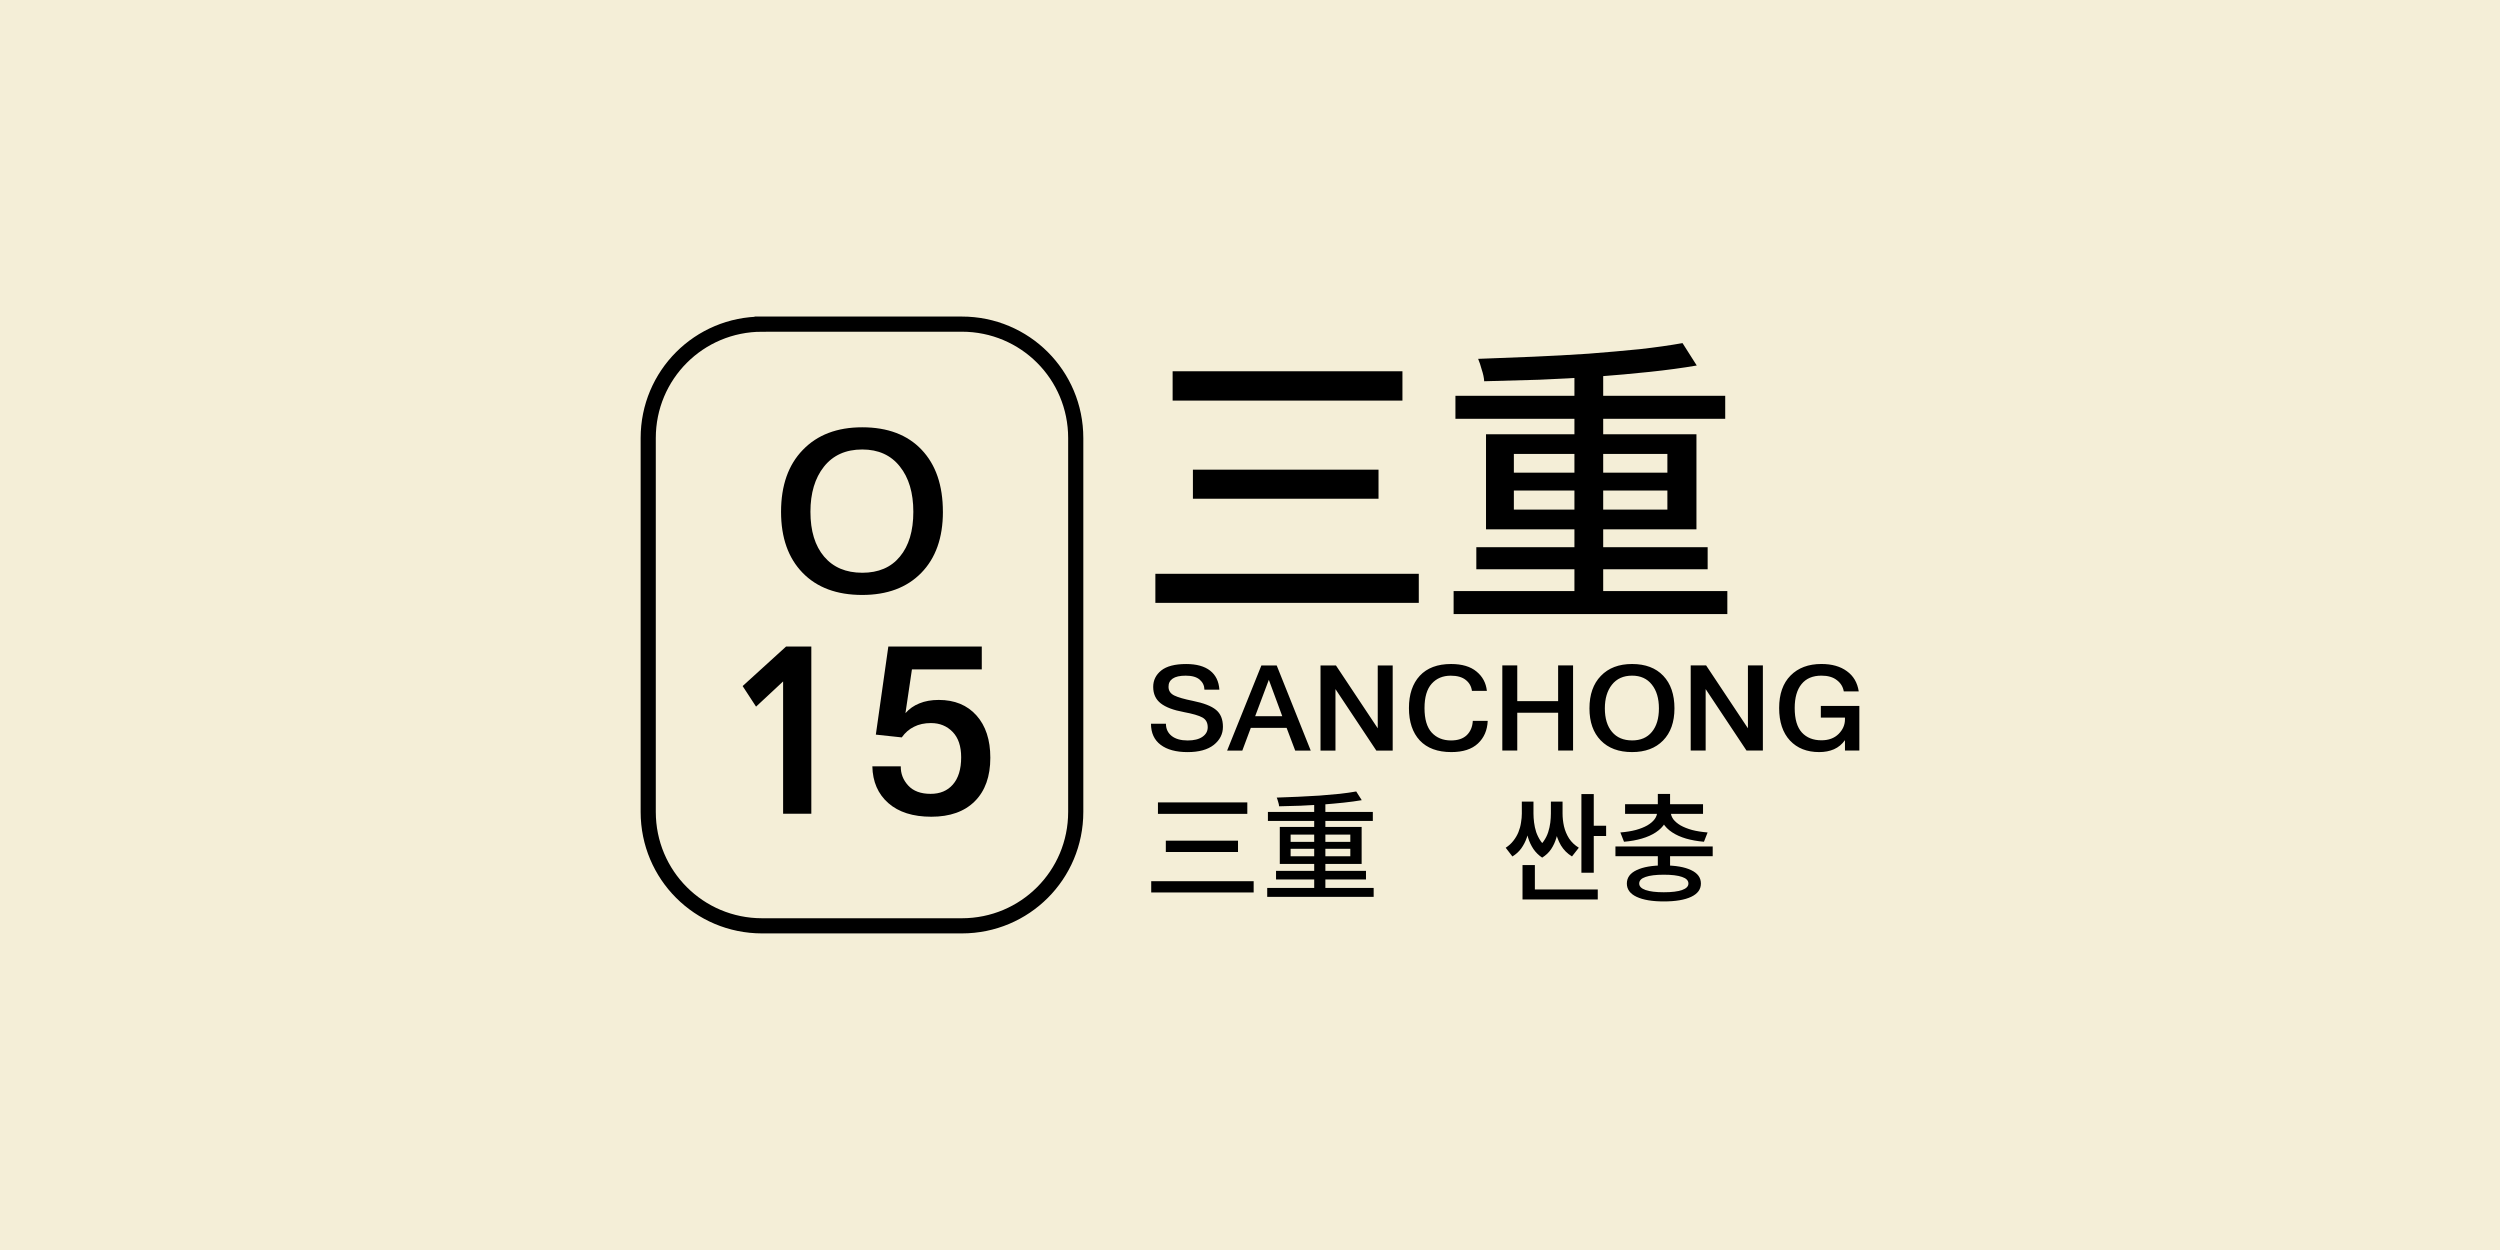
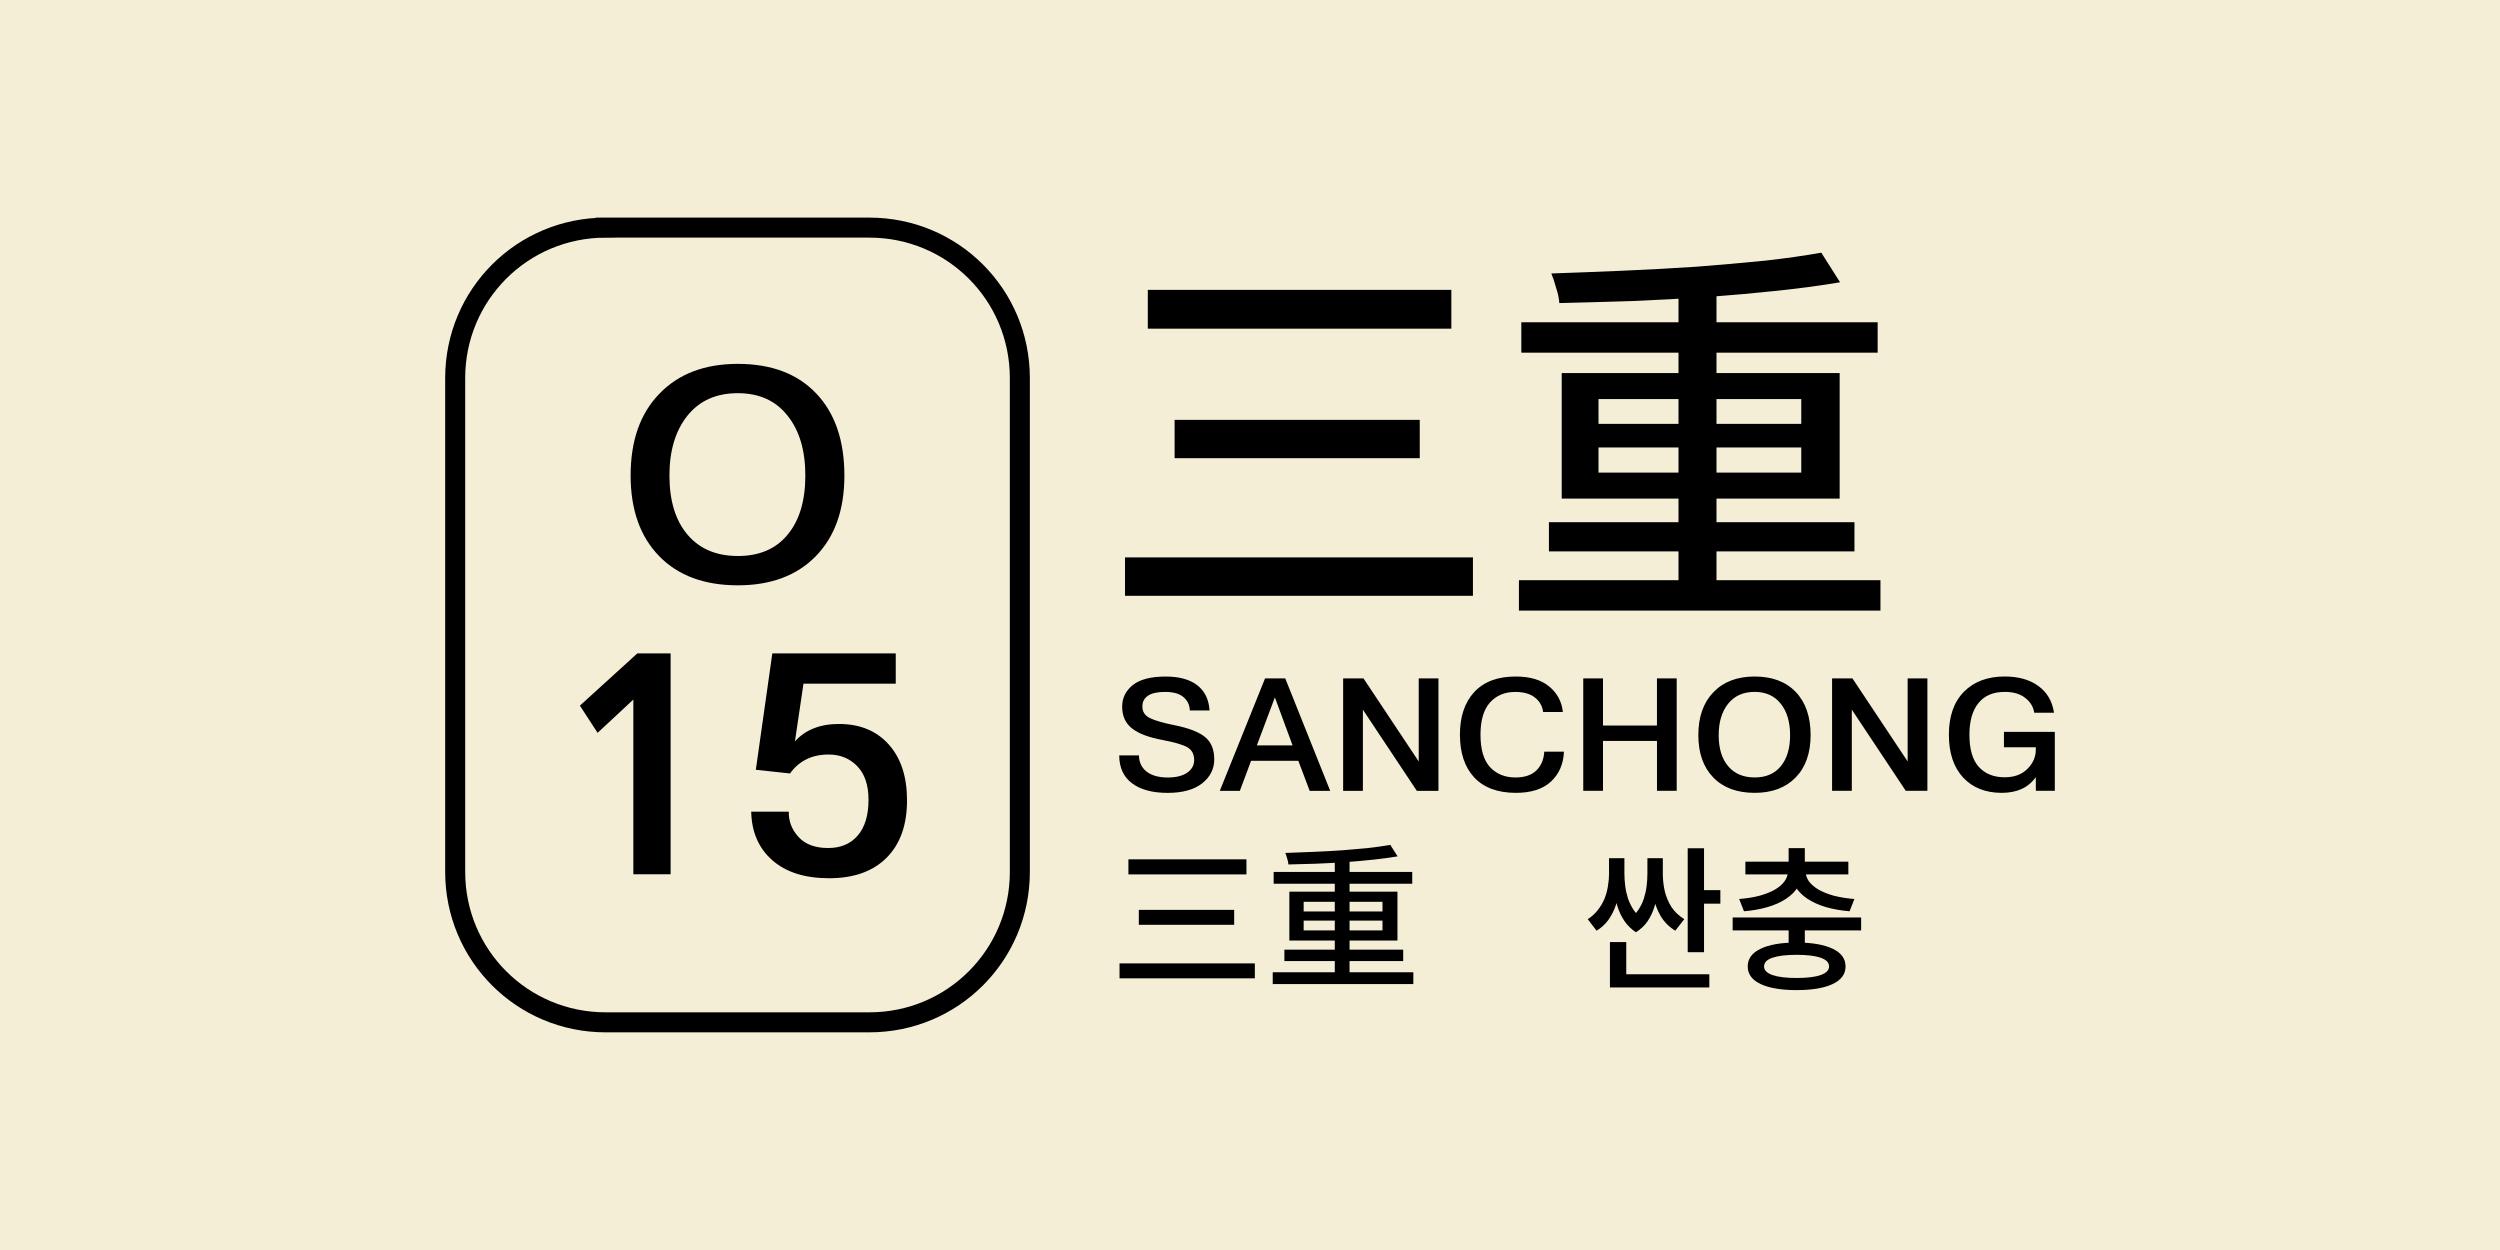
<svg xmlns="http://www.w3.org/2000/svg" width="500" height="250" viewBox="0 0 132.292 66.146" version="1.1" id="svg1">
  <defs id="defs1">
    <rect x="560.666" y="34.145" width="279.324" height="128.591" id="rect6" />
    <rect x="157.858" y="62.351" width="329.076" height="135.094" id="rect4" />
    <rect x="157.858" y="62.351" width="329.076" height="135.094" id="rect4-5" />
    <rect x="157.858" y="62.351" width="329.076" height="135.094" id="rect4-5-7" />
    <rect x="157.858" y="62.351" width="462.903" height="131.588" id="rect4-5-0" />
  </defs>
  <g id="layer1">
    <rect style="fill:#f4eed7;fill-opacity:1;stroke:none;stroke-width:0.953;stroke-dasharray:none" id="rect5" width="132.292" height="66.146" x="-2.5431316e-06" y="-1.2715658e-06" ry="0" />
-     <g id="g4" transform="translate(23.95269)">
+     <g id="g4" transform="matrix(1.320775,0,0,1.320775,10.41819,-10.60896)">
      <path id="rect1" style="fill-opacity:0;stroke:#000000;stroke-width:0.802" d="m 16.377,17.152 h 10.567 c 3.34,0 6.028,2.689 6.028,6.028 v 19.784 c 0,3.34 -2.689,6.028 -6.028,6.028 h -10.567 c -3.34,0 -6.028,-2.689 -6.028,-6.028 V 23.181 c 0,-3.34 2.689,-6.028 6.028,-6.028 z" />
      <path style="font-size:11.862px;line-height:1.25;font-family:'AR UDJingXiHeiE1G30 EB';-inkscape-font-specification:'AR UDJingXiHeiE1G30 EB';stroke-width:0.247" d="m 25.943,27.083 q 0,2.064 -1.151,3.238 -1.139,1.162 -3.12,1.162 -2.017,0 -3.155,-1.174 -1.139,-1.174 -1.139,-3.226 0,-2.088 1.151,-3.274 1.151,-1.198 3.143,-1.198 2.017,0 3.143,1.186 1.127,1.186 1.127,3.286 z m -4.27,3.226 q 1.293,0 1.993,-0.854 0.712,-0.854 0.712,-2.372 0,-1.506 -0.712,-2.396 -0.712,-0.902 -1.993,-0.902 -1.305,0 -2.028,0.913 -0.712,0.902 -0.712,2.384 0,1.518 0.724,2.372 0.724,0.854 2.017,0.854 z" id="text2" aria-label="O" />
      <path style="font-size:12.239px;line-height:1.25;font-family:'AR UDJingXiHeiE1G30 EB';-inkscape-font-specification:'AR UDJingXiHeiE1G30 EB';stroke-width:0.223" d="M 17.487,36.059 16.055,37.393 15.345,36.304 17.646,34.211 h 1.334 v 8.849 h -1.493 z m 7.833,2.203 q -0.526,0 -0.906,0.196 -0.379,0.184 -0.649,0.563 l -1.371,-0.147 0.661,-4.663 h 4.945 v 1.212 h -3.696 l -0.343,2.313 q 0.306,-0.343 0.734,-0.514 0.441,-0.184 1.028,-0.184 1.261,0 1.995,0.82 0.734,0.82 0.734,2.24 0,1.481 -0.82,2.301 -0.82,0.82 -2.301,0.82 -1.457,0 -2.277,-0.722 -0.82,-0.722 -0.845,-1.946 h 1.505 q -0.012,0.575 0.392,1.016 0.404,0.441 1.187,0.441 0.747,0 1.175,-0.49 0.441,-0.502 0.441,-1.444 0,-0.881 -0.453,-1.346 -0.453,-0.465 -1.138,-0.465 z" id="text3" aria-label="15" />
      <path style="font-weight:500;font-size:72px;line-height:1.25;font-family:'Noto Sans TC';-inkscape-font-specification:'Noto Sans TC Medium';white-space:pre" d="m 166.569,81.585 h 54.648 v 6.984 h -54.648 z m 4.824,23.4 h 44.136 v 6.912 h -44.136 z m -8.928,24.768 h 62.64 v 6.912 h -62.64 z m 70.92,4.104 h 65.088 v 5.472 h -65.088 z m 0.432,-46.44 h 64.152 v 5.472 h -64.152 z m 4.968,36 h 55.008 v 5.256 h -55.008 z m 23.328,-42.696 h 6.84 v 55.8 h -6.84 z m 25.704,-5.832 3.384,5.328 q -5.04,0.864 -11.16,1.512 -6.12,0.648 -12.816,1.152 -6.696,0.432 -13.536,0.72 -6.768,0.216 -13.032,0.36 -0.072,-1.224 -0.576,-2.736 -0.432,-1.584 -0.864,-2.592 6.336,-0.216 13.032,-0.504 6.696,-0.288 13.176,-0.72 6.48,-0.504 12.24,-1.08 5.76,-0.648 10.152,-1.44 z m -40.104,35.064 v 4.536 h 36.504 v -4.536 z m 0,-8.712 v 4.464 h 36.504 v -4.464 z m -6.624,-4.68 h 50.04 v 22.608 h -50.04 z" id="text4" transform="matrix(0.2225361,0,0,0.2225361,1.031332,1.490288)" aria-label="三重" />
      <path style="font-size:6.231px;line-height:1.25;font-family:'AR UDJingXiHeiE1G30 EB';-inkscape-font-specification:'AR UDJingXiHeiE1G30 EB';stroke-width:0.223" d="m 38.691,37.68 q -0.822,-0.15 -1.221,-0.461 -0.399,-0.312 -0.399,-0.872 0,-0.523 0.424,-0.866 0.43,-0.343 1.321,-0.343 0.816,0 1.265,0.349 0.449,0.349 0.492,1.009 h -0.791 q -0.006,-0.318 -0.249,-0.53 -0.243,-0.212 -0.741,-0.212 -0.467,0 -0.692,0.156 -0.224,0.156 -0.218,0.436 0,0.305 0.299,0.455 0.305,0.15 0.991,0.287 0.86,0.174 1.221,0.474 0.368,0.299 0.368,0.897 0,0.573 -0.486,0.96 -0.486,0.38 -1.383,0.38 -0.916,0 -1.427,-0.386 -0.511,-0.386 -0.511,-1.115 h 0.791 q 0,0.405 0.305,0.648 0.305,0.237 0.847,0.237 0.498,0 0.779,-0.193 0.28,-0.193 0.28,-0.505 0,-0.361 -0.28,-0.517 -0.28,-0.156 -0.985,-0.287 z m 5.209,0.218 -0.71,-1.925 -0.723,1.925 z m -1.664,0.617 -0.449,1.203 h -0.804 l 1.813,-4.505 h 0.81 l 1.801,4.505 h -0.822 l -0.455,-1.203 z m 4.48,-2.05 v 3.253 h -0.791 v -4.505 h 0.816 l 2.212,3.327 v -3.327 h 0.791 v 4.505 h -0.866 z m 7.265,1.682 h 0.791 q -0.031,0.741 -0.517,1.196 -0.486,0.455 -1.408,0.455 -1.09,0 -1.67,-0.617 -0.573,-0.617 -0.573,-1.714 0,-1.084 0.573,-1.707 0.579,-0.623 1.657,-0.623 0.866,0 1.346,0.399 0.48,0.393 0.548,1.022 H 53.938 Q 53.888,36.197 53.608,35.979 53.328,35.755 52.817,35.755 q -0.629,0 -1.009,0.424 -0.38,0.424 -0.38,1.29 0,0.879 0.38,1.296 0.386,0.417 1.022,0.417 0.542,0 0.835,-0.28 0.293,-0.287 0.318,-0.754 z m 2.355,-0.43 v 2 h -0.791 v -4.505 h 0.791 v 1.888 h 2.162 v -1.888 h 0.791 v 4.505 H 58.499 v -2 z m 8.318,-0.231 q 0,1.084 -0.604,1.701 -0.598,0.611 -1.639,0.611 -1.059,0 -1.657,-0.617 -0.598,-0.617 -0.598,-1.695 0,-1.097 0.604,-1.72 0.604,-0.629 1.651,-0.629 1.059,0 1.651,0.623 0.592,0.623 0.592,1.726 z m -2.243,1.695 q 0.679,0 1.047,-0.449 0.374,-0.449 0.374,-1.246 0,-0.791 -0.374,-1.259 -0.374,-0.474 -1.047,-0.474 -0.685,0 -1.066,0.48 -0.374,0.474 -0.374,1.252 0,0.798 0.38,1.246 0.38,0.449 1.059,0.449 z m 3.894,-2.717 v 3.253 h -0.791 v -4.505 h 0.816 l 2.212,3.327 v -3.327 h 0.791 v 4.505 h -0.866 z m 7.371,2.704 q -0.231,0.324 -0.579,0.48 -0.343,0.15 -0.785,0.15 -0.972,0 -1.545,-0.611 -0.573,-0.617 -0.573,-1.72 0,-1.109 0.604,-1.72 0.604,-0.611 1.633,-0.611 0.829,0 1.346,0.38 0.523,0.374 0.629,1.072 h -0.791 q -0.062,-0.368 -0.368,-0.598 -0.299,-0.237 -0.816,-0.237 -0.692,0 -1.053,0.449 -0.361,0.442 -0.361,1.265 0,0.879 0.38,1.296 0.38,0.411 1.034,0.411 0.573,0 0.91,-0.336 0.336,-0.336 0.336,-0.773 v -0.093 h -1.277 v -0.617 h 2.038 v 2.362 h -0.76 z" id="text5" aria-label="SANCHONG" />
-       <path d="m 37.322,42.462 h 4.729 v 0.604 H 37.322 Z m 0.417,2.025 h 3.82 v 0.598 h -3.82 z m -0.773,2.143 h 5.421 v 0.598 h -5.421 z m 6.138,0.355 H 48.737 v 0.474 h -5.633 z m 0.037,-4.019 h 5.552 v 0.474 h -5.552 z m 0.43,3.116 h 4.76 v 0.455 h -4.76 z m 2.019,-3.695 h 0.592 v 4.829 H 45.591 Z m 2.224,-0.505 0.293,0.461 q -0.436,0.075 -0.966,0.131 -0.53,0.056 -1.109,0.1 -0.579,0.037 -1.171,0.062 -0.586,0.019 -1.128,0.031 -0.006,-0.106 -0.05,-0.237 -0.037,-0.137 -0.075,-0.224 0.548,-0.019 1.128,-0.044 0.579,-0.025 1.14,-0.062 0.561,-0.044 1.059,-0.093 0.498,-0.056 0.879,-0.125 z m -3.471,3.035 v 0.393 h 3.159 v -0.393 z m 0,-0.754 v 0.386 h 3.159 v -0.386 z m -0.573,-0.405 h 4.331 v 1.957 h -4.331 z" id="text5-9" style="font-weight:500;font-size:6.231px;line-height:1.25;font-family:'Noto Sans JP';-inkscape-font-specification:'Noto Sans JP Medium';stroke-width:0.223" aria-label="三重" />
-       <path style="font-weight:500;font-size:6.231px;line-height:1.25;font-family:'Noto Sans KR';-inkscape-font-specification:'Noto Sans KR Medium';stroke-width:0.223" d="m 59.73,42.019 h 0.654 v 4.162 h -0.654 z m 0.324,1.676 h 0.984 v 0.542 h -0.984 z m -3.44,3.371 h 3.982 v 0.53 h -3.982 z m 0,-1.29 h 0.654 v 1.39 h -0.654 z m -0.037,-3.359 h 0.474 v 0.629 q 0,0.312 -0.05,0.642 -0.05,0.33 -0.162,0.642 -0.106,0.305 -0.293,0.567 -0.187,0.255 -0.467,0.424 l -0.355,-0.461 q 0.243,-0.156 0.405,-0.368 0.168,-0.212 0.268,-0.455 0.1,-0.249 0.137,-0.505 0.044,-0.255 0.044,-0.486 z m 0.156,0 h 0.461 v 0.629 q 0,0.218 0.031,0.474 0.031,0.255 0.112,0.511 0.087,0.249 0.237,0.474 0.156,0.224 0.399,0.393 l -0.318,0.486 q -0.28,-0.187 -0.467,-0.461 -0.181,-0.274 -0.28,-0.598 -0.093,-0.324 -0.137,-0.654 -0.037,-0.33 -0.037,-0.623 z m 1.383,0 h 0.467 v 0.629 q 0,0.299 -0.044,0.636 -0.037,0.336 -0.137,0.66 -0.093,0.318 -0.274,0.592 -0.181,0.268 -0.474,0.449 l -0.312,-0.486 q 0.243,-0.168 0.393,-0.386 0.156,-0.224 0.237,-0.474 0.081,-0.255 0.112,-0.505 0.031,-0.255 0.031,-0.486 z m 0.15,0 h 0.467 v 0.629 q 0,0.336 0.075,0.679 0.081,0.343 0.268,0.642 0.193,0.293 0.517,0.492 l -0.361,0.461 q -0.368,-0.224 -0.586,-0.586 -0.212,-0.368 -0.299,-0.804 -0.081,-0.442 -0.081,-0.885 z m 5.508,2.71 h 0.648 v 0.841 h -0.648 z m -2.243,-0.336 h 5.147 v 0.517 h -5.147 z m 2.243,-2.779 h 0.648 V 42.792 H 63.774 Z M 63.742,42.854 h 0.573 v 0.1 q 0,0.336 -0.168,0.611 -0.168,0.274 -0.48,0.48 -0.312,0.206 -0.741,0.33 -0.424,0.125 -0.941,0.168 l -0.193,-0.492 q 0.455,-0.037 0.816,-0.131 0.361,-0.1 0.611,-0.243 0.255,-0.15 0.386,-0.33 0.137,-0.187 0.137,-0.393 z m 0.143,0 h 0.573 v 0.1 q 0,0.206 0.131,0.393 0.137,0.181 0.386,0.33 0.255,0.143 0.611,0.243 0.361,0.093 0.822,0.131 l -0.193,0.492 q -0.517,-0.044 -0.947,-0.168 -0.424,-0.125 -0.735,-0.33 -0.312,-0.206 -0.48,-0.48 -0.168,-0.274 -0.168,-0.611 z m -1.844,-0.299 h 4.125 v 0.511 h -4.125 z m 2.05,3.24 q 0.928,0 1.446,0.249 0.517,0.243 0.517,0.71 0,0.461 -0.517,0.704 -0.517,0.243 -1.446,0.243 -0.922,0 -1.439,-0.243 -0.517,-0.243 -0.517,-0.704 0,-0.467 0.517,-0.71 0.517,-0.249 1.439,-0.249 z m 0,0.492 q -0.629,0 -0.966,0.118 -0.336,0.112 -0.336,0.349 0,0.224 0.336,0.343 0.336,0.118 0.966,0.118 0.636,0 0.966,-0.118 0.336,-0.118 0.336,-0.343 0,-0.237 -0.336,-0.349 -0.33,-0.118 -0.966,-0.118 z" id="text5-9-8" aria-label="싼충" />
+       <path d="m 37.322,42.462 h 4.729 v 0.604 H 37.322 Z m 0.417,2.025 h 3.82 v 0.598 h -3.82 z m -0.773,2.143 h 5.421 v 0.598 h -5.421 z m 6.138,0.355 H 48.737 v 0.474 h -5.633 z m 0.037,-4.019 h 5.552 v 0.474 h -5.552 z m 0.43,3.116 h 4.76 v 0.455 h -4.76 z m 2.019,-3.695 h 0.592 v 4.829 h -0.592 z m 2.224,-0.505 0.293,0.461 q -0.436,0.075 -0.966,0.131 -0.53,0.056 -1.109,0.1 -0.579,0.037 -1.171,0.062 -0.586,0.019 -1.128,0.031 -0.006,-0.106 -0.05,-0.237 -0.037,-0.137 -0.075,-0.224 0.548,-0.019 1.128,-0.044 0.579,-0.025 1.14,-0.062 0.561,-0.044 1.059,-0.093 0.498,-0.056 0.879,-0.125 z m -3.471,3.035 v 0.393 h 3.159 v -0.393 z m 0,-0.754 v 0.386 h 3.159 v -0.386 z m -0.573,-0.405 h 4.331 v 1.957 h -4.331 z" id="text5-9" style="font-weight:500;font-size:6.231px;line-height:1.25;font-family:'Noto Sans JP';-inkscape-font-specification:'Noto Sans JP Medium';stroke-width:0.223" aria-label="三重" />
+       <path style="font-weight:500;font-size:6.231px;line-height:1.25;font-family:'Noto Sans KR';-inkscape-font-specification:'Noto Sans KR Medium';stroke-width:0.223" d="m 59.73,42.019 h 0.654 v 4.162 h -0.654 z m 0.324,1.676 h 0.984 v 0.542 h -0.984 z m -3.44,3.371 h 3.982 v 0.53 h -3.982 z m 0,-1.29 h 0.654 v 1.39 h -0.654 z m -0.037,-3.359 h 0.474 v 0.629 q 0,0.312 -0.05,0.642 -0.05,0.33 -0.162,0.642 -0.106,0.305 -0.293,0.567 -0.187,0.255 -0.467,0.424 l -0.355,-0.461 q 0.243,-0.156 0.405,-0.368 0.168,-0.212 0.268,-0.455 0.1,-0.249 0.137,-0.505 0.044,-0.255 0.044,-0.486 z m 0.156,0 h 0.461 v 0.629 q 0,0.218 0.031,0.474 0.031,0.255 0.112,0.511 0.087,0.249 0.237,0.474 0.156,0.224 0.399,0.393 l -0.318,0.486 q -0.28,-0.187 -0.467,-0.461 -0.181,-0.274 -0.28,-0.598 -0.093,-0.324 -0.137,-0.654 -0.037,-0.33 -0.037,-0.623 z m 1.383,0 h 0.467 v 0.629 q 0,0.299 -0.044,0.636 -0.037,0.336 -0.137,0.66 -0.093,0.318 -0.274,0.592 -0.181,0.268 -0.474,0.449 l -0.312,-0.486 q 0.243,-0.168 0.393,-0.386 0.156,-0.224 0.237,-0.474 0.081,-0.255 0.112,-0.505 0.031,-0.255 0.031,-0.486 z m 0.15,0 h 0.467 v 0.629 q 0,0.336 0.075,0.679 0.081,0.343 0.268,0.642 0.193,0.293 0.517,0.492 l -0.361,0.461 q -0.368,-0.224 -0.586,-0.586 -0.212,-0.368 -0.299,-0.804 -0.081,-0.442 -0.081,-0.885 z m 5.508,2.71 h 0.648 v 0.841 h -0.648 z m -2.243,-0.336 h 5.147 v 0.517 h -5.147 z m 2.243,-2.779 H 64.422 V 42.792 H 63.774 Z M 63.742,42.854 h 0.573 v 0.1 q 0,0.336 -0.168,0.611 -0.168,0.274 -0.48,0.48 -0.312,0.206 -0.741,0.33 -0.424,0.125 -0.941,0.168 l -0.193,-0.492 q 0.455,-0.037 0.816,-0.131 0.361,-0.1 0.611,-0.243 0.255,-0.15 0.386,-0.33 0.137,-0.187 0.137,-0.393 z m 0.143,0 h 0.573 v 0.1 q 0,0.206 0.131,0.393 0.137,0.181 0.386,0.33 0.255,0.143 0.611,0.243 0.361,0.093 0.822,0.131 l -0.193,0.492 q -0.517,-0.044 -0.947,-0.168 -0.424,-0.125 -0.735,-0.33 -0.312,-0.206 -0.48,-0.48 -0.168,-0.274 -0.168,-0.611 z m -1.844,-0.299 h 4.125 v 0.511 h -4.125 z m 2.05,3.24 q 0.928,0 1.446,0.249 0.517,0.243 0.517,0.71 0,0.461 -0.517,0.704 -0.517,0.243 -1.446,0.243 -0.922,0 -1.439,-0.243 -0.517,-0.243 -0.517,-0.704 0,-0.467 0.517,-0.71 0.517,-0.249 1.439,-0.249 z m 0,0.492 q -0.629,0 -0.966,0.118 -0.336,0.112 -0.336,0.349 0,0.224 0.336,0.343 0.336,0.118 0.966,0.118 0.636,0 0.966,-0.118 0.336,-0.118 0.336,-0.343 0,-0.237 -0.336,-0.349 -0.33,-0.118 -0.966,-0.118 z" id="text5-9-8" aria-label="싼충" />
    </g>
    <text xml:space="preserve" transform="matrix(0.3161529,0,0,0.3161529,-10.47434,-6.446201)" id="text6" style="font-size:55px;line-height:1.25;font-family:'Microsoft JhengHei';-inkscape-font-specification:'Microsoft JhengHei';white-space:pre;shape-inside:url(#rect6);display:inline" />
  </g>
</svg>
